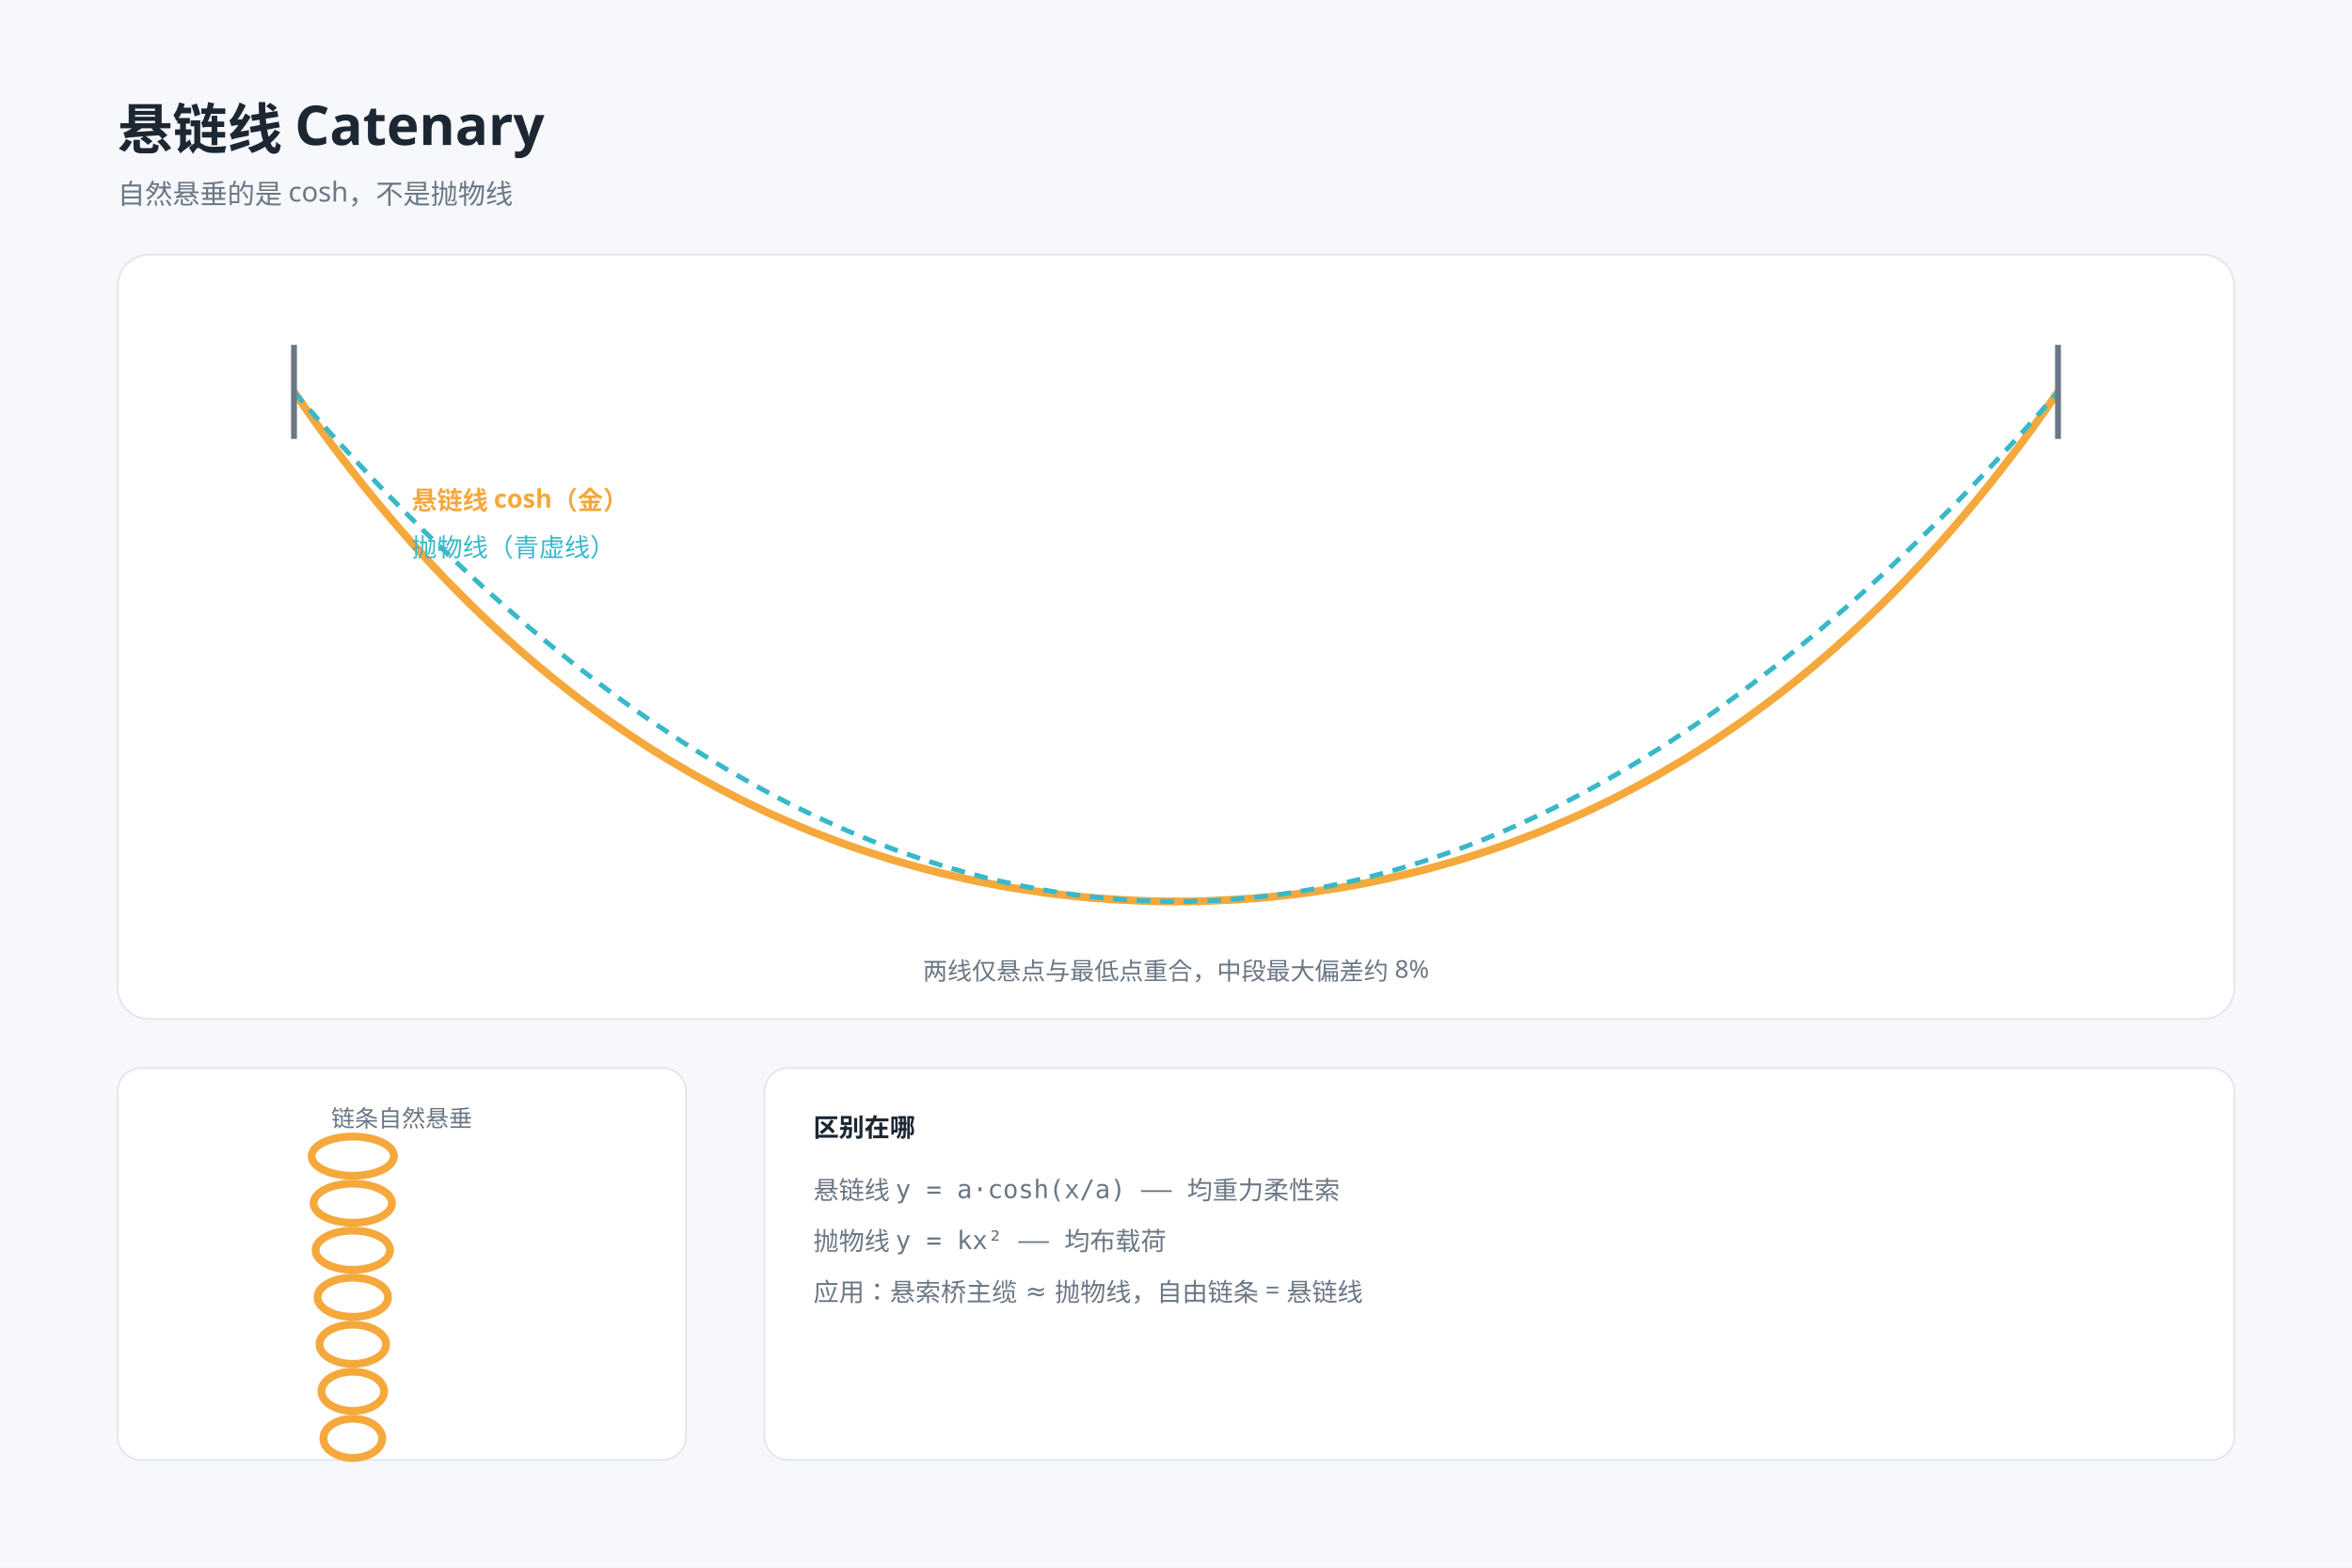
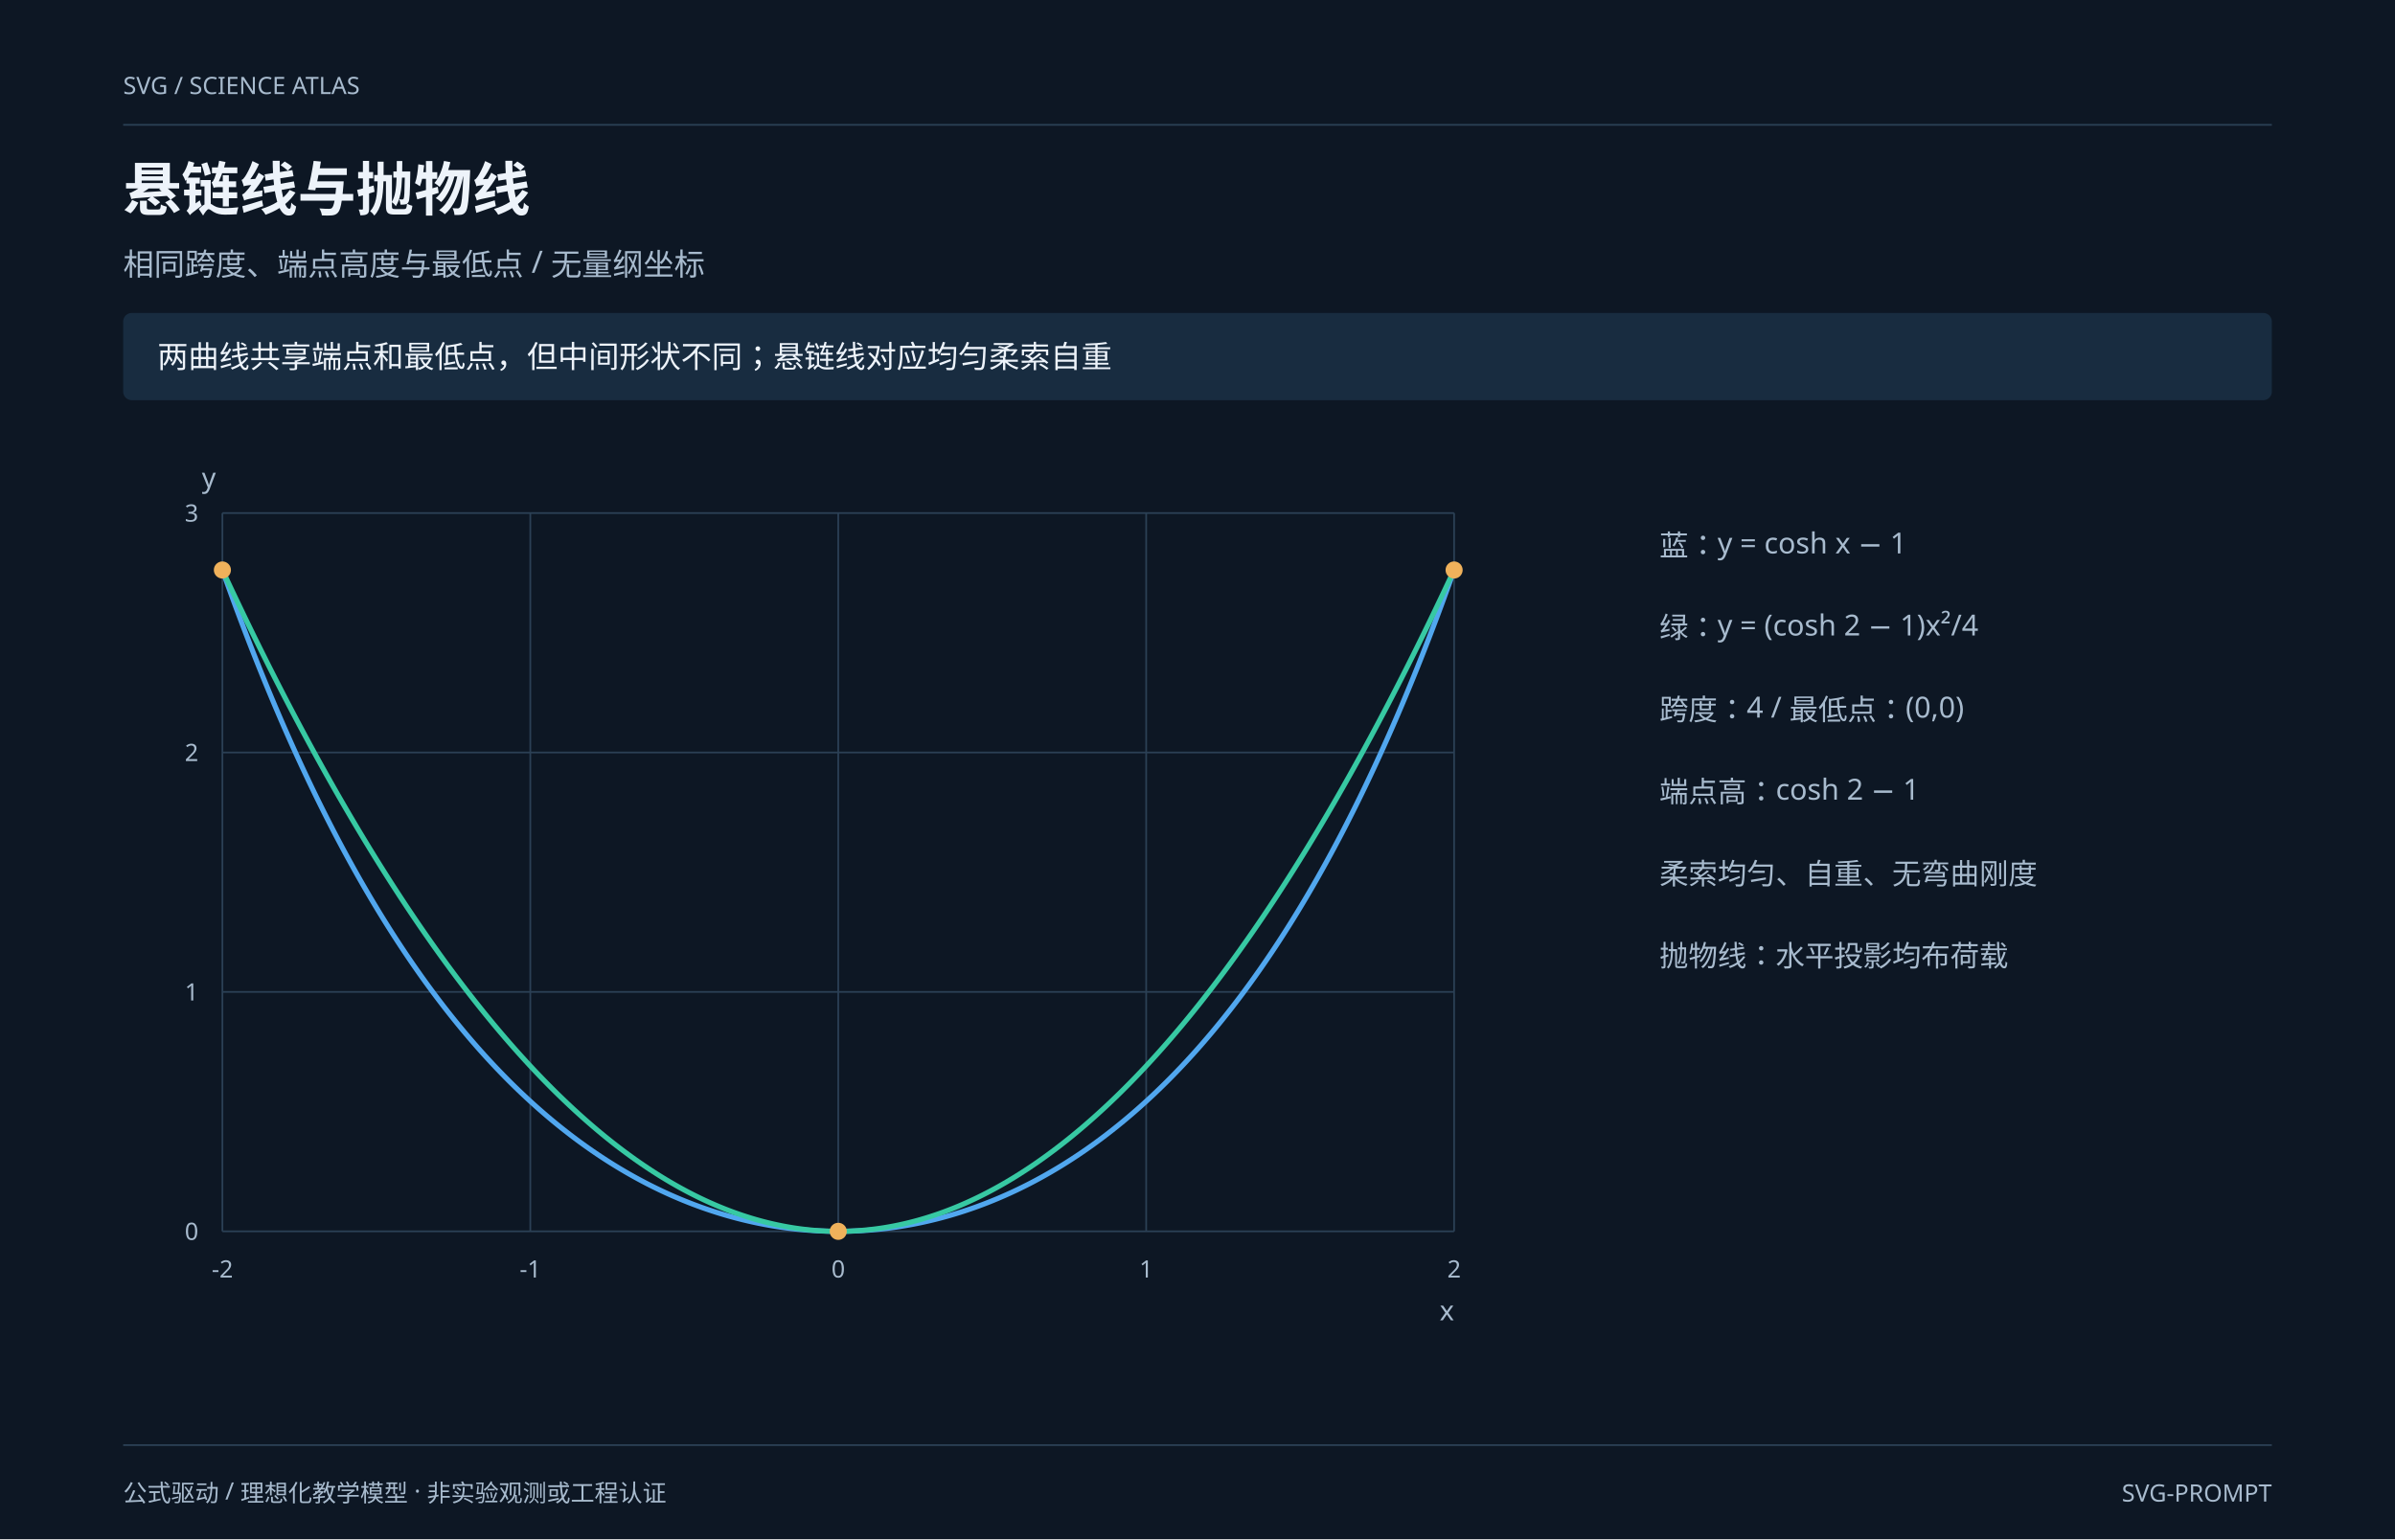
- <svg xmlns="http://www.w3.org/2000/svg" width="1200" height="800" viewBox="0 0 1200 800" font-family="PingFang SC, Hiragino Sans GB, Microsoft YaHei, sans-serif">
-   <rect width="1200" height="800" fill="#f6f8fb" />
-   <text x="60" y="76" font-size="28" font-weight="700" fill="#1c2733">悬链线 Catenary</text>
-   <text x="60" y="104" font-size="14" fill="#6b7785">自然悬垂的是 cosh，不是抛物线</text>
-   <g>
-     <rect x="60" y="130" width="1080" height="390" rx="16" fill="#ffffff" stroke="#e3e8ef" />
-     <path d="M 150 200.0 L 156 208.6 L 162 217.0 L 168 225.2 L 174 233.1 L 180 240.9 L 186 248.5 L 192 255.8 L 198 263.0 L 204 270.0 L 210 276.9 L 216 283.5 L 222 290.0 L 228 296.3 L 234 302.4 L 240 308.4 L 246 314.2 L 252 319.9 L 258 325.4 L 264 330.8 L 270 336.0 L 276 341.1 L 282 346.0 L 288 350.8 L 294 355.5 L 300 360.0 L 306 364.4 L 312 368.7 L 318 372.8 L 324 376.9 L 330 380.8 L 336 384.6 L 342 388.3 L 348 391.8 L 354 395.3 L 360 398.6 L 366 401.9 L 372 405.0 L 378 408.1 L 384 411.0 L 390 413.9 L 396 416.6 L 402 419.2 L 408 421.8 L 414 424.3 L 420 426.6 L 426 428.9 L 432 431.1 L 438 433.2 L 444 435.2 L 450 437.1 L 456 439.0 L 462 440.7 L 468 442.4 L 474 444.0 L 480 445.5 L 486 446.9 L 492 448.3 L 498 449.6 L 504 450.8 L 510 451.9 L 516 453.0 L 522 453.9 L 528 454.8 L 534 455.7 L 540 456.4 L 546 457.1 L 552 457.7 L 558 458.3 L 564 458.7 L 570 459.1 L 576 459.4 L 582 459.7 L 588 459.9 L 594 460.0 L 600 460.0 L 606 460.0 L 612 459.9 L 618 459.7 L 624 459.4 L 630 459.1 L 636 458.7 L 642 458.3 L 648 457.7 L 654 457.1 L 660 456.4 L 666 455.7 L 672 454.8 L 678 453.9 L 684 453.0 L 690 451.9 L 696 450.8 L 702 449.6 L 708 448.3 L 714 446.9 L 720 445.5 L 726 444.0 L 732 442.4 L 738 440.7 L 744 439.0 L 750 437.1 L 756 435.2 L 762 433.2 L 768 431.1 L 774 428.9 L 780 426.6 L 786 424.3 L 792 421.8 L 798 419.2 L 804 416.6 L 810 413.9 L 816 411.0 L 822 408.1 L 828 405.0 L 834 401.9 L 840 398.6 L 846 395.3 L 852 391.8 L 858 388.3 L 864 384.6 L 870 380.8 L 876 376.9 L 882 372.8 L 888 368.7 L 894 364.4 L 900 360.0 L 906 355.5 L 912 350.8 L 918 346.0 L 924 341.1 L 930 336.0 L 936 330.8 L 942 325.4 L 948 319.9 L 954 314.2 L 960 308.4 L 966 302.4 L 972 296.3 L 978 290.0 L 984 283.5 L 990 276.9 L 996 270.0 L 1002 263.0 L 1008 255.8 L 1014 248.5 L 1020 240.9 L 1026 233.1 L 1032 225.2 L 1038 217.0 L 1044 208.6 L 1050 200.0" fill="none" stroke="#f5a83c" stroke-width="4" />
-     <path d="M 150 200.0 L 156 206.9 L 162 213.7 L 168 220.4 L 174 227.0 L 180 233.5 L 186 239.9 L 192 246.3 L 198 252.5 L 204 258.7 L 210 264.7 L 216 270.7 L 222 276.5 L 228 282.3 L 234 288.0 L 240 293.6 L 246 299.1 L 252 304.5 L 258 309.8 L 264 315.0 L 270 320.2 L 276 325.2 L 282 330.2 L 288 335.0 L 294 339.8 L 300 344.4 L 306 349.0 L 312 353.5 L 318 357.9 L 324 362.2 L 330 366.4 L 336 370.5 L 342 374.5 L 348 378.5 L 354 382.3 L 360 386.0 L 366 389.7 L 372 393.3 L 378 396.7 L 384 400.1 L 390 403.4 L 396 406.6 L 402 409.7 L 408 412.7 L 414 415.6 L 420 418.4 L 426 421.1 L 432 423.8 L 438 426.3 L 444 428.8 L 450 431.1 L 456 433.4 L 462 435.5 L 468 437.6 L 474 439.6 L 480 441.5 L 486 443.3 L 492 445.0 L 498 446.6 L 504 448.2 L 510 449.6 L 516 450.9 L 522 452.2 L 528 453.3 L 534 454.4 L 540 455.4 L 546 456.3 L 552 457.0 L 558 457.7 L 564 458.3 L 570 458.8 L 576 459.3 L 582 459.6 L 588 459.8 L 594 460.0 L 600 460.0 L 606 460.0 L 612 459.8 L 618 459.6 L 624 459.3 L 630 458.8 L 636 458.3 L 642 457.7 L 648 457.0 L 654 456.3 L 660 455.4 L 666 454.4 L 672 453.3 L 678 452.2 L 684 450.9 L 690 449.6 L 696 448.2 L 702 446.6 L 708 445.0 L 714 443.3 L 720 441.5 L 726 439.6 L 732 437.6 L 738 435.5 L 744 433.4 L 750 431.1 L 756 428.8 L 762 426.3 L 768 423.8 L 774 421.1 L 780 418.4 L 786 415.6 L 792 412.7 L 798 409.7 L 804 406.6 L 810 403.4 L 816 400.1 L 822 396.7 L 828 393.3 L 834 389.7 L 840 386.0 L 846 382.3 L 852 378.5 L 858 374.5 L 864 370.5 L 870 366.4 L 876 362.2 L 882 357.9 L 888 353.5 L 894 349.0 L 900 344.4 L 906 339.8 L 912 335.0 L 918 330.2 L 924 325.2 L 930 320.2 L 936 315.0 L 942 309.8 L 948 304.5 L 954 299.1 L 960 293.6 L 966 288.0 L 972 282.3 L 978 276.5 L 984 270.7 L 990 264.7 L 996 258.7 L 1002 252.5 L 1008 246.3 L 1014 239.9 L 1020 233.5 L 1026 227.0 L 1032 220.4 L 1038 213.7 L 1044 206.9 L 1050 200.0" fill="none" stroke="#38b8c9" stroke-width="2.5" stroke-dasharray="7 5" />
-     <line x1="150" y1="176" x2="150" y2="224" stroke="#6b7785" stroke-width="3" />
-     <line x1="1050" y1="176" x2="1050" y2="224" stroke="#6b7785" stroke-width="3" />
-     <text x="210" y="260" font-size="13" fill="#f5a83c" font-weight="700">悬链线 cosh（金）</text>
-     <text x="210" y="284" font-size="13" fill="#38b8c9">抛物线（青虚线）</text>
-     <text x="600" y="500" font-size="12.5" fill="#6b7785" text-anchor="middle">两线仅悬点与最低点重合，中段最大偏差约 8%</text>
-   </g>
-   <g>
-     <rect x="60" y="545" width="290" height="200" rx="12" fill="#ffffff" stroke="#e3e8ef" />
-     <ellipse cx="180" cy="590" rx="21" ry="10" fill="none" stroke="#f5a83c" stroke-width="4" />
-     <ellipse cx="180" cy="614" rx="20" ry="10" fill="none" stroke="#f5a83c" stroke-width="4" />
-     <ellipse cx="180" cy="638" rx="19" ry="10" fill="none" stroke="#f5a83c" stroke-width="4" />
-     <ellipse cx="180" cy="662" rx="18" ry="10" fill="none" stroke="#f5a83c" stroke-width="4" />
-     <ellipse cx="180" cy="686" rx="17" ry="10" fill="none" stroke="#f5a83c" stroke-width="4" />
-     <ellipse cx="180" cy="710" rx="16" ry="10" fill="none" stroke="#f5a83c" stroke-width="4" />
-     <ellipse cx="180" cy="734" rx="15" ry="10" fill="none" stroke="#f5a83c" stroke-width="4" />
-     <text x="205" y="575" font-size="12" fill="#6b7785" text-anchor="middle">链条自然悬垂</text>
-   </g>
-   <g>
-     <rect x="390" y="545" width="750" height="200" rx="12" fill="#ffffff" stroke="#e3e8ef" />
-     <text x="415" y="580" font-size="13" fill="#1c2733" font-weight="700">区别在哪</text>
-     <text x="415" y="612" font-size="13" fill="#6b7785" font-family="SFMono-Regular, Menlo, monospace">悬链线 y = a·cosh(x/a) —— 均重力柔性索</text>
-     <text x="415" y="638" font-size="13" fill="#6b7785" font-family="SFMono-Regular, Menlo, monospace">抛物线 y = kx² —— 均布载荷</text>
-     <text x="415" y="664" font-size="13" fill="#6b7785">应用：悬索桥主缆 ≈ 抛物线，自由链条 = 悬链线</text>
-   </g>
+ <svg xmlns="http://www.w3.org/2000/svg" width="1400" height="900" viewBox="0 0 1400 900" font-family="PingFang SC, Microsoft YaHei, sans-serif" role="img" aria-labelledby="title desc">
+   <rect x="0" y="0" width="1400" height="900" fill="#0d1724" rx="0" />
+   <text x="72.000" y="55.000" font-size="14" fill="#a8bbce" text-anchor="start" font-weight="400">SVG / SCIENCE ATLAS</text>
+   <line x1="72" y1="73" x2="1328" y2="73" stroke="#2b4055" stroke-width="1" />
+   <text x="72.000" y="123.000" font-size="34" fill="#edf3fa" text-anchor="start" font-weight="700">悬链线与抛物线</text>
+   <text x="72.000" y="161.000" font-size="18" fill="#a8bbce" text-anchor="start" font-weight="400">相同跨度、端点高度与最低点 / 无量纲坐标</text>
+   <rect x="72" y="183" width="1256" height="51" fill="#182c40" rx="5" />
+   <text x="92.000" y="215.000" font-size="18" fill="#edf3fa" text-anchor="start" font-weight="400">两曲线共享端点和最低点，但中间形状不同；悬链线对应均匀柔索自重</text>
+   <line x1="72" y1="845" x2="1328" y2="845" stroke="#2b4055" stroke-width="1" />
+   <text x="72.000" y="878.000" font-size="14" fill="#a8bbce" text-anchor="start" font-weight="400">公式驱动 / 理想化教学模型 · 非实验观测或工程认证</text>
+   <text x="1328.000" y="878.000" font-size="14" fill="#a8bbce" text-anchor="end" font-weight="400">SVG-PROMPT</text>
+   <line x1="130" y1="300" x2="130" y2="720" stroke="#2b4055" stroke-width="1" />
+   <text x="130.000" y="747.000" font-size="14" fill="#a8bbce" text-anchor="middle" font-weight="400">-2</text>
+   <line x1="310" y1="300" x2="310" y2="720" stroke="#2b4055" stroke-width="1" />
+   <text x="310.000" y="747.000" font-size="14" fill="#a8bbce" text-anchor="middle" font-weight="400">-1</text>
+   <line x1="490" y1="300" x2="490" y2="720" stroke="#2b4055" stroke-width="1" />
+   <text x="490.000" y="747.000" font-size="14" fill="#a8bbce" text-anchor="middle" font-weight="400">0</text>
+   <line x1="670" y1="300" x2="670" y2="720" stroke="#2b4055" stroke-width="1" />
+   <text x="670.000" y="747.000" font-size="14" fill="#a8bbce" text-anchor="middle" font-weight="400">1</text>
+   <line x1="850" y1="300" x2="850" y2="720" stroke="#2b4055" stroke-width="1" />
+   <text x="850.000" y="747.000" font-size="14" fill="#a8bbce" text-anchor="middle" font-weight="400">2</text>
+   <line x1="130" y1="720" x2="850" y2="720" stroke="#2b4055" stroke-width="1" />
+   <text x="116.000" y="725.000" font-size="14" fill="#a8bbce" text-anchor="end" font-weight="400">0</text>
+   <line x1="130" y1="580" x2="850" y2="580" stroke="#2b4055" stroke-width="1" />
+   <text x="116.000" y="585.000" font-size="14" fill="#a8bbce" text-anchor="end" font-weight="400">1</text>
+   <line x1="130" y1="440" x2="850" y2="440" stroke="#2b4055" stroke-width="1" />
+   <text x="116.000" y="445.000" font-size="14" fill="#a8bbce" text-anchor="end" font-weight="400">2</text>
+   <line x1="130" y1="300" x2="850" y2="300" stroke="#2b4055" stroke-width="1" />
+   <text x="116.000" y="305.000" font-size="14" fill="#a8bbce" text-anchor="end" font-weight="400">3</text>
+   <text x="850.000" y="772.000" font-size="16" fill="#a8bbce" text-anchor="end" font-weight="400">x</text>
+   <text x="118.000" y="285.000" font-size="16" fill="#a8bbce" text-anchor="start" font-weight="400">y</text>
+   <path d="M 130 333.293 L 131.8 338.344 L 133.6 343.343 L 135.4 348.291 L 137.2 353.187 L 139 358.033 L 140.8 362.828 L 142.6 367.574 L 144.4 372.27 L 146.2 376.918 L 148 381.518 L 149.8 386.069 L 151.6 390.573 L 153.4 395.031 L 155.2 399.441 L 157 403.806 L 158.8 408.125 L 160.6 412.399 L 162.4 416.628 L 164.2 420.813 L 166 424.954 L 167.8 429.051 L 169.6 433.105 L 171.4 437.117 L 173.2 441.086 L 175 445.014 L 176.8 448.899 L 178.6 452.744 L 180.4 456.548 L 182.2 460.312 L 184 464.036 L 185.8 467.72 L 187.6 471.365 L 189.4 474.971 L 191.2 478.538 L 193 482.068 L 194.8 485.56 L 196.6 489.014 L 198.4 492.431 L 200.2 495.811 L 202 499.155 L 203.8 502.463 L 205.6 505.735 L 207.4 508.971 L 209.2 512.173 L 211 515.34 L 212.8 518.472 L 214.6 521.57 L 216.4 524.634 L 218.2 527.665 L 220 530.663 L 221.8 533.627 L 223.6 536.559 L 225.4 539.459 L 227.2 542.326 L 229 545.162 L 230.8 547.966 L 232.6 550.739 L 234.4 553.482 L 236.2 556.193 L 238 558.874 L 239.8 561.525 L 241.6 564.146 L 243.4 566.738 L 245.2 569.3 L 247 571.833 L 248.8 574.338 L 250.6 576.814 L 252.4 579.261 L 254.2 581.68 L 256 584.072 L 257.8 586.436 L 259.6 588.773 L 261.4 591.082 L 263.2 593.365 L 265 595.621 L 266.8 597.85 L 268.6 600.053 L 270.4 602.231 L 272.2 604.382 L 274 606.508 L 275.8 608.609 L 277.6 610.684 L 279.4 612.735 L 281.2 614.761 L 283 616.762 L 284.8 618.739 L 286.6 620.692 L 288.4 622.621 L 290.2 624.526 L 292 626.407 L 293.8 628.266 L 295.6 630.101 L 297.4 631.913 L 299.2 633.702 L 301 635.469 L 302.8 637.213 L 304.6 638.935 L 306.4 640.635 L 308.2 642.313 L 310 643.969 L 311.8 645.603 L 313.6 647.216 L 315.4 648.808 L 317.2 650.379 L 319 651.928 L 320.8 653.457 L 322.6 654.966 L 324.4 656.453 L 326.2 657.921 L 328 659.368 L 329.8 660.795 L 331.6 662.202 L 333.4 663.59 L 335.2 664.957 L 337 666.306 L 338.8 667.635 L 340.6 668.944 L 342.4 670.235 L 344.2 671.506 L 346 672.759 L 347.8 673.993 L 349.6 675.208 L 351.4 676.405 L 353.2 677.584 L 355 678.744 L 356.8 679.886 L 358.6 681.011 L 360.4 682.117 L 362.2 683.206 L 364 684.276 L 365.8 685.33 L 367.6 686.365 L 369.4 687.384 L 371.2 688.385 L 373 689.369 L 374.8 690.336 L 376.6 691.286 L 378.4 692.219 L 380.2 693.135 L 382 694.035 L 383.8 694.918 L 385.6 695.784 L 387.4 696.635 L 389.2 697.468 L 391 698.286 L 392.8 699.087 L 394.6 699.872 L 396.4 700.642 L 398.2 701.395 L 400 702.132 L 401.8 702.854 L 403.6 703.56 L 405.4 704.25 L 407.2 704.925 L 409 705.584 L 410.8 706.228 L 412.6 706.856 L 414.4 707.469 L 416.2 708.067 L 418 708.65 L 419.8 709.217 L 421.6 709.77 L 423.4 710.307 L 425.2 710.83 L 427 711.337 L 428.8 711.83 L 430.6 712.308 L 432.4 712.771 L 434.2 713.219 L 436 713.653 L 437.8 714.072 L 439.6 714.476 L 441.4 714.866 L 443.2 715.241 L 445 715.602 L 446.8 715.949 L 448.6 716.281 L 450.4 716.598 L 452.2 716.902 L 454 717.191 L 455.8 717.465 L 457.6 717.726 L 459.4 717.972 L 461.2 718.204 L 463 718.422 L 464.8 718.626 L 466.6 718.815 L 468.4 718.991 L 470.2 719.152 L 472 719.299 L 473.8 719.433 L 475.6 719.552 L 477.4 719.657 L 479.2 719.748 L 481 719.825 L 482.8 719.888 L 484.6 719.937 L 486.4 719.972 L 488.2 719.993 L 490 720 L 491.8 719.993 L 493.6 719.972 L 495.4 719.937 L 497.2 719.888 L 499 719.825 L 500.8 719.748 L 502.6 719.657 L 504.4 719.552 L 506.2 719.433 L 508 719.299 L 509.8 719.152 L 511.6 718.991 L 513.4 718.815 L 515.2 718.626 L 517 718.422 L 518.8 718.204 L 520.6 717.972 L 522.4 717.726 L 524.2 717.465 L 526 717.191 L 527.8 716.902 L 529.6 716.598 L 531.4 716.281 L 533.2 715.949 L 535 715.602 L 536.8 715.241 L 538.6 714.866 L 540.4 714.476 L 542.2 714.072 L 544 713.653 L 545.8 713.219 L 547.6 712.771 L 549.4 712.308 L 551.2 711.83 L 553 711.337 L 554.8 710.83 L 556.6 710.307 L 558.4 709.77 L 560.2 709.217 L 562 708.65 L 563.8 708.067 L 565.6 707.469 L 567.4 706.856 L 569.2 706.228 L 571 705.584 L 572.8 704.925 L 574.6 704.25 L 576.4 703.56 L 578.2 702.854 L 580 702.132 L 581.8 701.395 L 583.6 700.642 L 585.4 699.872 L 587.2 699.087 L 589 698.286 L 590.8 697.468 L 592.6 696.635 L 594.4 695.784 L 596.2 694.918 L 598 694.035 L 599.8 693.135 L 601.6 692.219 L 603.4 691.286 L 605.2 690.336 L 607 689.369 L 608.8 688.385 L 610.6 687.384 L 612.4 686.365 L 614.2 685.33 L 616 684.276 L 617.8 683.206 L 619.6 682.117 L 621.4 681.011 L 623.2 679.886 L 625 678.744 L 626.8 677.584 L 628.6 676.405 L 630.4 675.208 L 632.2 673.993 L 634 672.759 L 635.8 671.506 L 637.6 670.235 L 639.4 668.944 L 641.2 667.635 L 643 666.306 L 644.8 664.957 L 646.6 663.59 L 648.4 662.202 L 650.2 660.795 L 652 659.368 L 653.8 657.921 L 655.6 656.453 L 657.4 654.966 L 659.2 653.457 L 661 651.928 L 662.8 650.379 L 664.6 648.808 L 666.4 647.216 L 668.2 645.603 L 670 643.969 L 671.8 642.313 L 673.6 640.635 L 675.4 638.935 L 677.2 637.213 L 679 635.469 L 680.8 633.702 L 682.6 631.913 L 684.4 630.101 L 686.2 628.266 L 688 626.407 L 689.8 624.526 L 691.6 622.621 L 693.4 620.692 L 695.2 618.739 L 697 616.762 L 698.8 614.761 L 700.6 612.735 L 702.4 610.684 L 704.2 608.609 L 706 606.508 L 707.8 604.382 L 709.6 602.231 L 711.4 600.053 L 713.2 597.85 L 715 595.621 L 716.8 593.365 L 718.6 591.082 L 720.4 588.773 L 722.2 586.436 L 724 584.072 L 725.8 581.68 L 727.6 579.261 L 729.4 576.814 L 731.2 574.338 L 733 571.833 L 734.8 569.3 L 736.6 566.738 L 738.4 564.146 L 740.2 561.525 L 742 558.874 L 743.8 556.193 L 745.6 553.482 L 747.4 550.739 L 749.2 547.966 L 751 545.162 L 752.8 542.326 L 754.6 539.459 L 756.4 536.559 L 758.2 533.627 L 760 530.663 L 761.8 527.665 L 763.6 524.634 L 765.4 521.57 L 767.2 518.472 L 769 515.34 L 770.8 512.173 L 772.6 508.971 L 774.4 505.735 L 776.2 502.463 L 778 499.155 L 779.8 495.811 L 781.6 492.431 L 783.4 489.014 L 785.2 485.56 L 787 482.068 L 788.8 478.538 L 790.6 474.971 L 792.4 471.365 L 794.2 467.72 L 796 464.036 L 797.8 460.312 L 799.6 456.548 L 801.4 452.744 L 803.2 448.899 L 805 445.014 L 806.8 441.086 L 808.6 437.117 L 810.4 433.105 L 812.2 429.051 L 814 424.954 L 815.8 420.813 L 817.6 416.628 L 819.4 412.399 L 821.2 408.125 L 823 403.806 L 824.8 399.441 L 826.6 395.031 L 828.4 390.573 L 830.2 386.069 L 832 381.518 L 833.8 376.918 L 835.6 372.27 L 837.4 367.574 L 839.2 362.828 L 841 358.033 L 842.8 353.187 L 844.6 348.291 L 846.4 343.343 L 848.2 338.344 L 850 333.293" fill="none" stroke="#51a7ef" stroke-width="3" stroke-linejoin="round" data-model="catenary" />
+   <path d="M 130 333.293 L 131.8 337.15 L 133.6 340.988 L 135.4 344.807 L 137.2 348.606 L 139 352.386 L 140.8 356.147 L 142.6 359.888 L 144.4 363.611 L 146.2 367.313 L 148 370.997 L 149.8 374.661 L 151.6 378.305 L 153.4 381.931 L 155.2 385.537 L 157 389.123 L 158.8 392.691 L 160.6 396.239 L 162.4 399.768 L 164.2 403.277 L 166 406.767 L 167.8 410.238 L 169.6 413.689 L 171.4 417.121 L 173.2 420.534 L 175 423.927 L 176.8 427.301 L 178.6 430.656 L 180.4 433.991 L 182.2 437.307 L 184 440.604 L 185.8 443.881 L 187.6 447.139 L 189.4 450.378 L 191.2 453.597 L 193 456.797 L 194.8 459.978 L 196.6 463.139 L 198.4 466.281 L 200.2 469.404 L 202 472.507 L 203.8 475.591 L 205.6 478.656 L 207.4 481.701 L 209.2 484.727 L 211 487.734 L 212.8 490.721 L 214.6 493.689 L 216.4 496.638 L 218.2 499.567 L 220 502.477 L 221.8 505.368 L 223.6 508.239 L 225.4 511.091 L 227.2 513.924 L 229 516.737 L 230.8 519.531 L 232.6 522.306 L 234.4 525.061 L 236.2 527.797 L 238 530.513 L 239.8 533.211 L 241.6 535.889 L 243.4 538.547 L 245.2 541.187 L 247 543.806 L 248.8 546.407 L 250.6 548.988 L 252.4 551.55 L 254.2 554.093 L 256 556.616 L 257.8 559.12 L 259.6 561.605 L 261.4 564.07 L 263.2 566.516 L 265 568.942 L 266.8 571.35 L 268.6 573.738 L 270.4 576.106 L 272.2 578.455 L 274 580.785 L 275.8 583.096 L 277.6 585.387 L 279.4 587.659 L 281.2 589.912 L 283 592.145 L 284.8 594.359 L 286.6 596.553 L 288.4 598.729 L 290.2 600.885 L 292 603.021 L 293.8 605.138 L 295.6 607.236 L 297.4 609.315 L 299.2 611.374 L 301 613.414 L 302.8 615.434 L 304.6 617.436 L 306.4 619.417 L 308.2 621.38 L 310 623.323 L 311.8 625.247 L 313.6 627.152 L 315.4 629.037 L 317.2 630.903 L 319 632.749 L 320.8 634.576 L 322.6 636.384 L 324.4 638.173 L 326.2 639.942 L 328 641.692 L 329.8 643.422 L 331.6 645.133 L 333.4 646.825 L 335.2 648.498 L 337 650.151 L 338.8 651.785 L 340.6 653.399 L 342.4 654.995 L 344.2 656.57 L 346 658.127 L 347.8 659.664 L 349.6 661.182 L 351.4 662.68 L 353.2 664.159 L 355 665.619 L 356.8 667.06 L 358.6 668.481 L 360.4 669.883 L 362.2 671.265 L 364 672.628 L 365.8 673.972 L 367.6 675.297 L 369.4 676.602 L 371.2 677.888 L 373 679.154 L 374.8 680.401 L 376.6 681.629 L 378.4 682.837 L 380.2 684.027 L 382 685.196 L 383.8 686.347 L 385.6 687.478 L 387.4 688.59 L 389.2 689.682 L 391 690.755 L 392.8 691.809 L 394.6 692.843 L 396.4 693.859 L 398.2 694.854 L 400 695.831 L 401.8 696.788 L 403.6 697.726 L 405.4 698.644 L 407.2 699.543 L 409 700.423 L 410.8 701.283 L 412.6 702.125 L 414.4 702.946 L 416.2 703.749 L 418 704.532 L 419.8 705.295 L 421.6 706.04 L 423.4 706.765 L 425.2 707.471 L 427 708.157 L 428.8 708.824 L 430.6 709.472 L 432.4 710.1 L 434.2 710.709 L 436 711.299 L 437.8 711.87 L 439.6 712.42 L 441.4 712.952 L 443.2 713.465 L 445 713.958 L 446.8 714.431 L 448.6 714.886 L 450.4 715.321 L 452.2 715.737 L 454 716.133 L 455.8 716.51 L 457.6 716.868 L 459.4 717.206 L 461.2 717.525 L 463 717.825 L 464.8 718.105 L 466.6 718.366 L 468.4 718.608 L 470.2 718.83 L 472 719.033 L 473.8 719.217 L 475.6 719.381 L 477.4 719.526 L 479.2 719.652 L 481 719.758 L 482.8 719.845 L 484.6 719.913 L 486.4 719.961 L 488.2 719.99 L 490 720 L 491.8 719.99 L 493.6 719.961 L 495.4 719.913 L 497.2 719.845 L 499 719.758 L 500.8 719.652 L 502.6 719.526 L 504.4 719.381 L 506.2 719.217 L 508 719.033 L 509.8 718.83 L 511.6 718.608 L 513.4 718.366 L 515.2 718.105 L 517 717.825 L 518.8 717.525 L 520.6 717.206 L 522.4 716.868 L 524.2 716.51 L 526 716.133 L 527.8 715.737 L 529.6 715.321 L 531.4 714.886 L 533.2 714.431 L 535 713.958 L 536.8 713.465 L 538.6 712.952 L 540.4 712.42 L 542.2 711.87 L 544 711.299 L 545.8 710.709 L 547.6 710.1 L 549.4 709.472 L 551.2 708.824 L 553 708.157 L 554.8 707.471 L 556.6 706.765 L 558.4 706.04 L 560.2 705.295 L 562 704.532 L 563.8 703.749 L 565.6 702.946 L 567.4 702.125 L 569.2 701.283 L 571 700.423 L 572.8 699.543 L 574.6 698.644 L 576.4 697.726 L 578.2 696.788 L 580 695.831 L 581.8 694.854 L 583.6 693.859 L 585.4 692.843 L 587.2 691.809 L 589 690.755 L 590.8 689.682 L 592.6 688.59 L 594.4 687.478 L 596.2 686.347 L 598 685.196 L 599.8 684.027 L 601.6 682.837 L 603.4 681.629 L 605.2 680.401 L 607 679.154 L 608.8 677.888 L 610.6 676.602 L 612.4 675.297 L 614.2 673.972 L 616 672.628 L 617.8 671.265 L 619.6 669.883 L 621.4 668.481 L 623.2 667.06 L 625 665.619 L 626.8 664.159 L 628.6 662.68 L 630.4 661.182 L 632.2 659.664 L 634 658.127 L 635.8 656.57 L 637.6 654.995 L 639.4 653.399 L 641.2 651.785 L 643 650.151 L 644.8 648.498 L 646.6 646.825 L 648.4 645.133 L 650.2 643.422 L 652 641.692 L 653.8 639.942 L 655.6 638.173 L 657.4 636.384 L 659.2 634.576 L 661 632.749 L 662.8 630.903 L 664.6 629.037 L 666.4 627.152 L 668.2 625.247 L 670 623.323 L 671.8 621.38 L 673.6 619.417 L 675.4 617.436 L 677.2 615.434 L 679 613.414 L 680.8 611.374 L 682.6 609.315 L 684.4 607.236 L 686.2 605.138 L 688 603.021 L 689.8 600.885 L 691.6 598.729 L 693.4 596.553 L 695.2 594.359 L 697 592.145 L 698.8 589.912 L 700.6 587.659 L 702.4 585.387 L 704.2 583.096 L 706 580.785 L 707.8 578.455 L 709.6 576.106 L 711.4 573.738 L 713.2 571.35 L 715 568.942 L 716.8 566.516 L 718.6 564.07 L 720.4 561.605 L 722.2 559.12 L 724 556.616 L 725.8 554.093 L 727.6 551.55 L 729.4 548.988 L 731.2 546.407 L 733 543.806 L 734.8 541.187 L 736.6 538.547 L 738.4 535.889 L 740.2 533.211 L 742 530.513 L 743.8 527.797 L 745.6 525.061 L 747.4 522.306 L 749.2 519.531 L 751 516.737 L 752.8 513.924 L 754.6 511.091 L 756.4 508.239 L 758.2 505.368 L 760 502.477 L 761.8 499.567 L 763.6 496.638 L 765.4 493.689 L 767.2 490.721 L 769 487.734 L 770.8 484.727 L 772.6 481.701 L 774.4 478.656 L 776.2 475.591 L 778 472.507 L 779.8 469.404 L 781.6 466.281 L 783.4 463.139 L 785.2 459.978 L 787 456.797 L 788.8 453.597 L 790.6 450.378 L 792.4 447.139 L 794.2 443.881 L 796 440.604 L 797.8 437.307 L 799.6 433.991 L 801.4 430.656 L 803.2 427.301 L 805 423.927 L 806.8 420.534 L 808.6 417.121 L 810.4 413.689 L 812.2 410.238 L 814 406.767 L 815.8 403.277 L 817.6 399.768 L 819.4 396.239 L 821.2 392.691 L 823 389.123 L 824.8 385.537 L 826.6 381.931 L 828.4 378.305 L 830.2 374.661 L 832 370.997 L 833.8 367.313 L 835.6 363.611 L 837.4 359.888 L 839.2 356.147 L 841 352.386 L 842.8 348.606 L 844.6 344.807 L 846.4 340.988 L 848.2 337.15 L 850 333.293" fill="none" stroke="#37c9a3" stroke-width="3" stroke-linejoin="round" data-model="parabola" />
+   <circle cx="130" cy="333.293" r="5" fill="#efb15b" />
+   <circle cx="490" cy="720" r="5" fill="#efb15b" />
+   <circle cx="850" cy="333.293" r="5" fill="#efb15b" />
+   <text x="970.000" y="325.000" font-size="17" fill="#a8bbce" text-anchor="start" font-weight="400">蓝：y = cosh x − 1</text>
+   <text x="970.000" y="373.000" font-size="17" fill="#a8bbce" text-anchor="start" font-weight="400">绿：y = (cosh 2 − 1)x²/4</text>
+   <text x="970.000" y="421.000" font-size="17" fill="#a8bbce" text-anchor="start" font-weight="400">跨度：4 / 最低点：(0,0)</text>
+   <text x="970.000" y="469.000" font-size="17" fill="#a8bbce" text-anchor="start" font-weight="400">端点高：cosh 2 − 1</text>
+   <text x="970.000" y="517.000" font-size="17" fill="#a8bbce" text-anchor="start" font-weight="400">柔索均匀、自重、无弯曲刚度</text>
+   <text x="970.000" y="565.000" font-size="17" fill="#a8bbce" text-anchor="start" font-weight="400">抛物线：水平投影均布荷载</text>
</svg>
